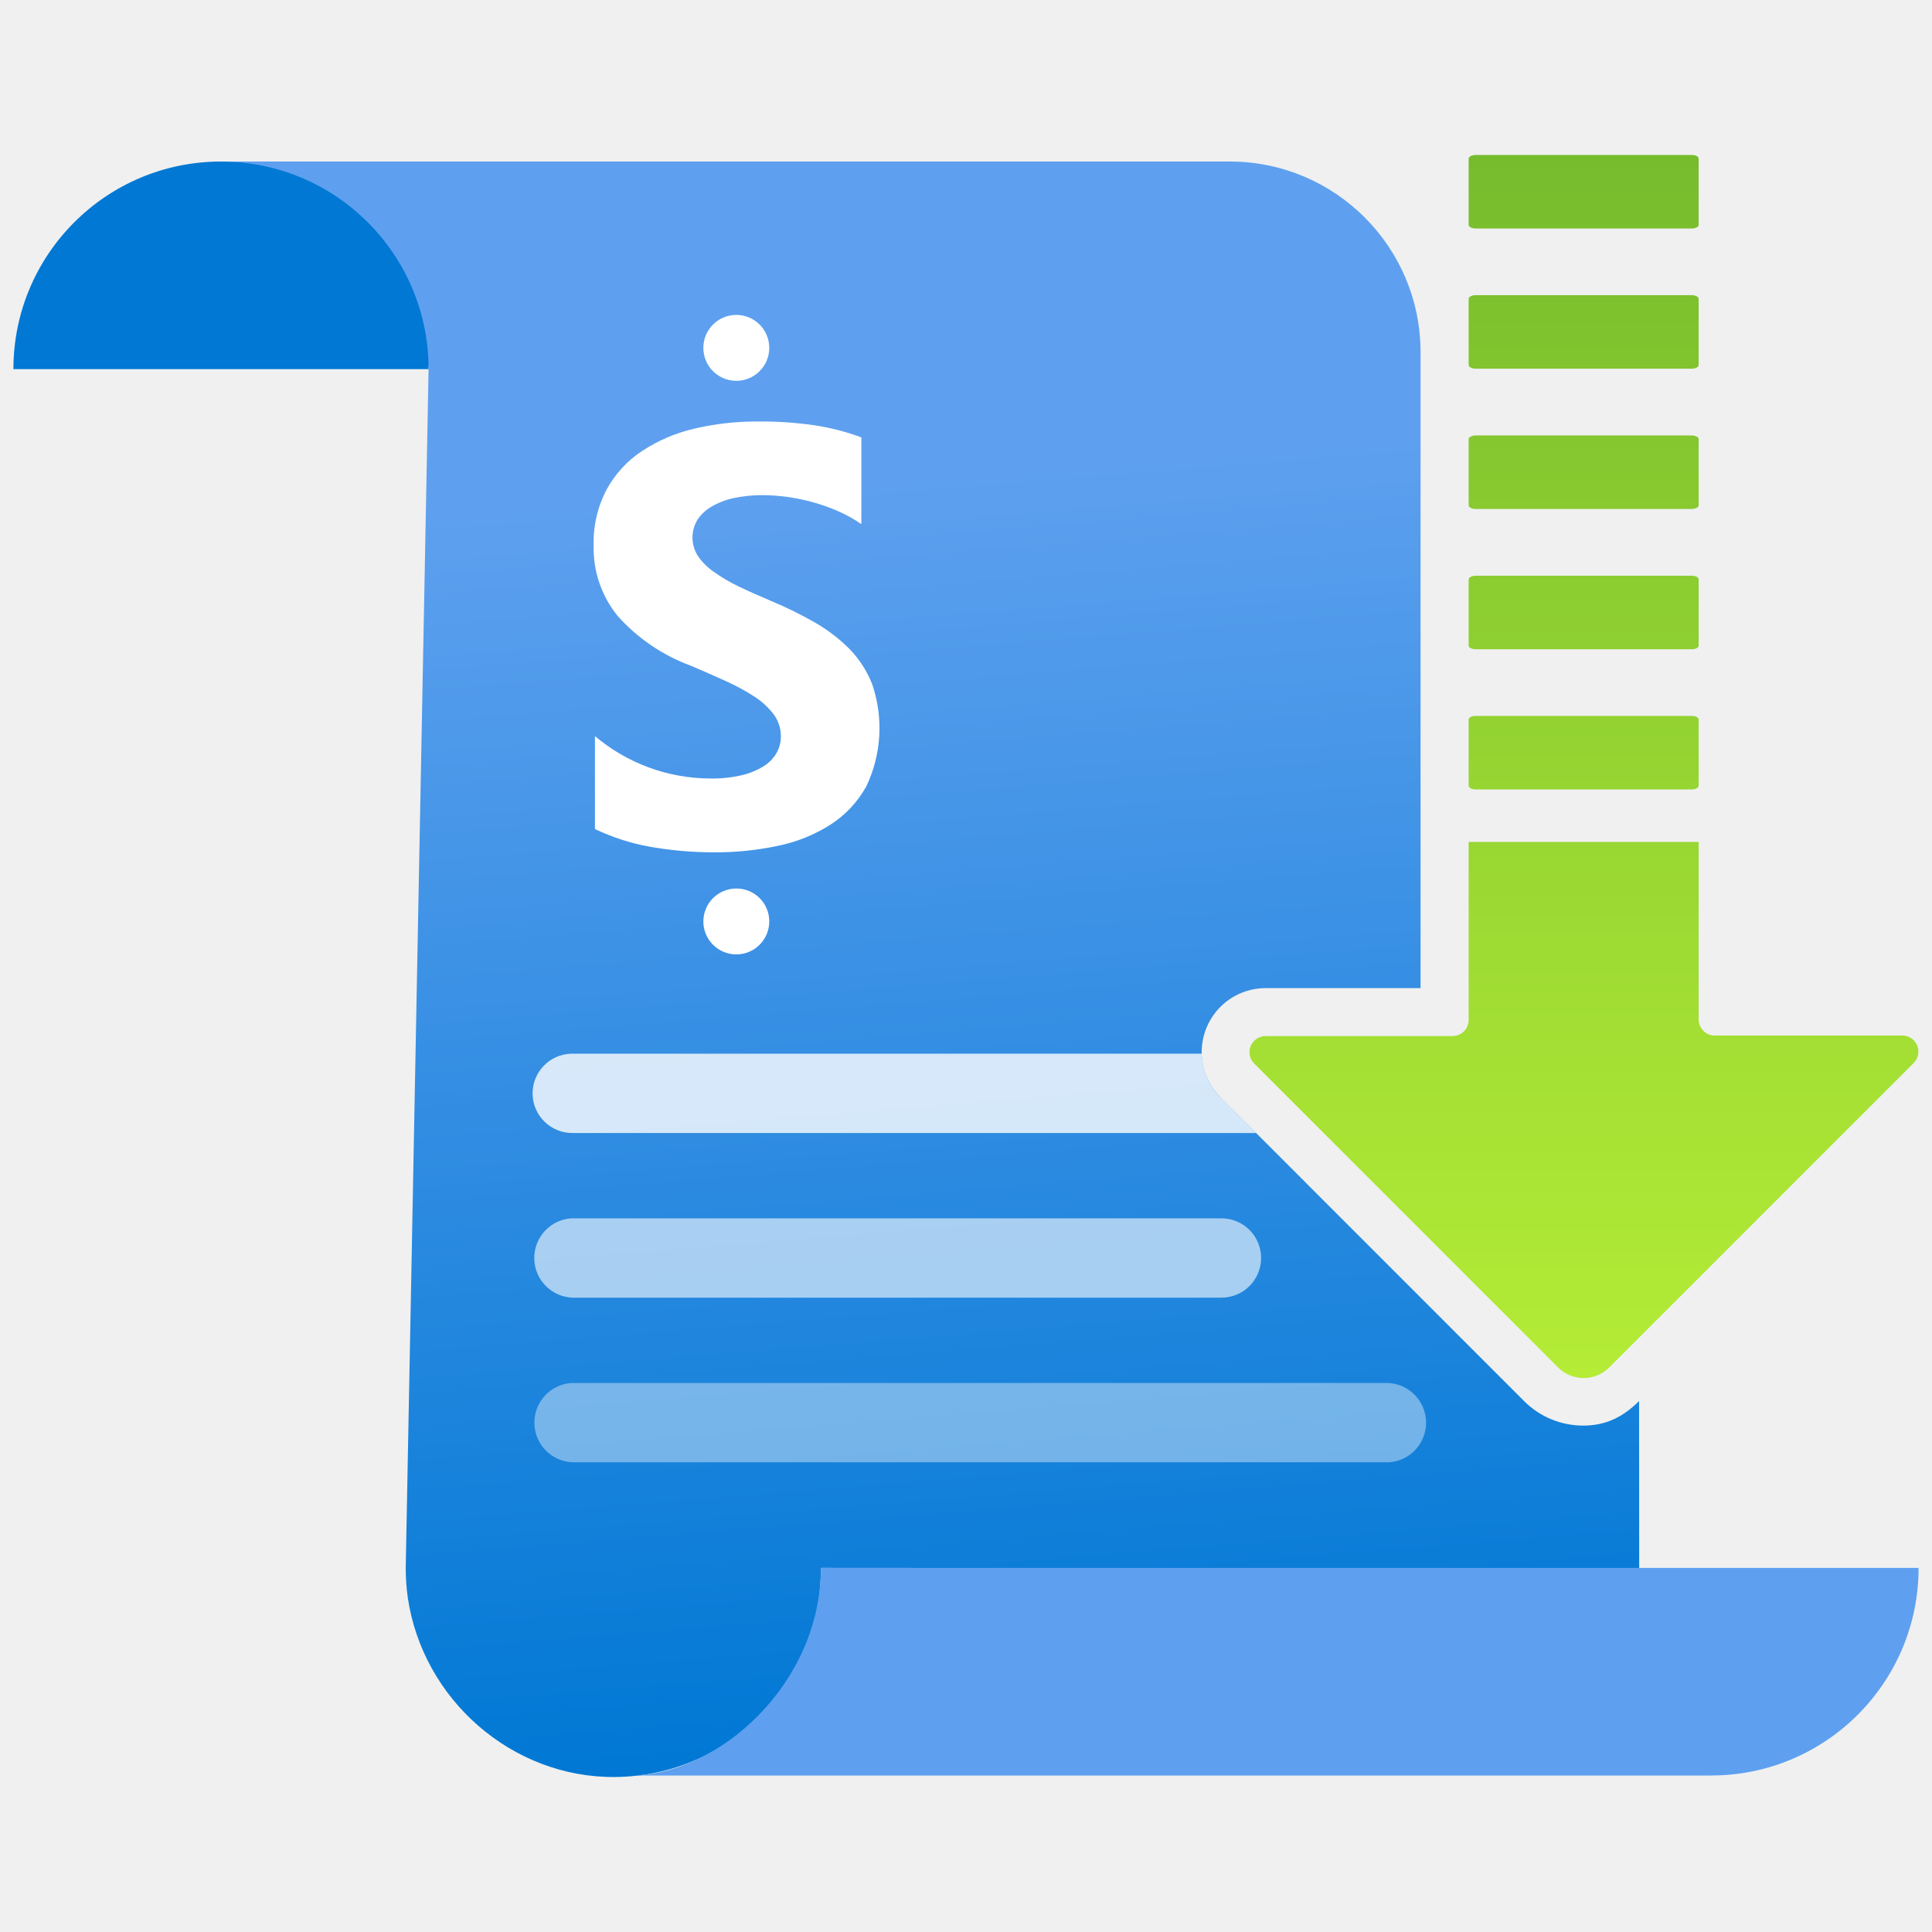
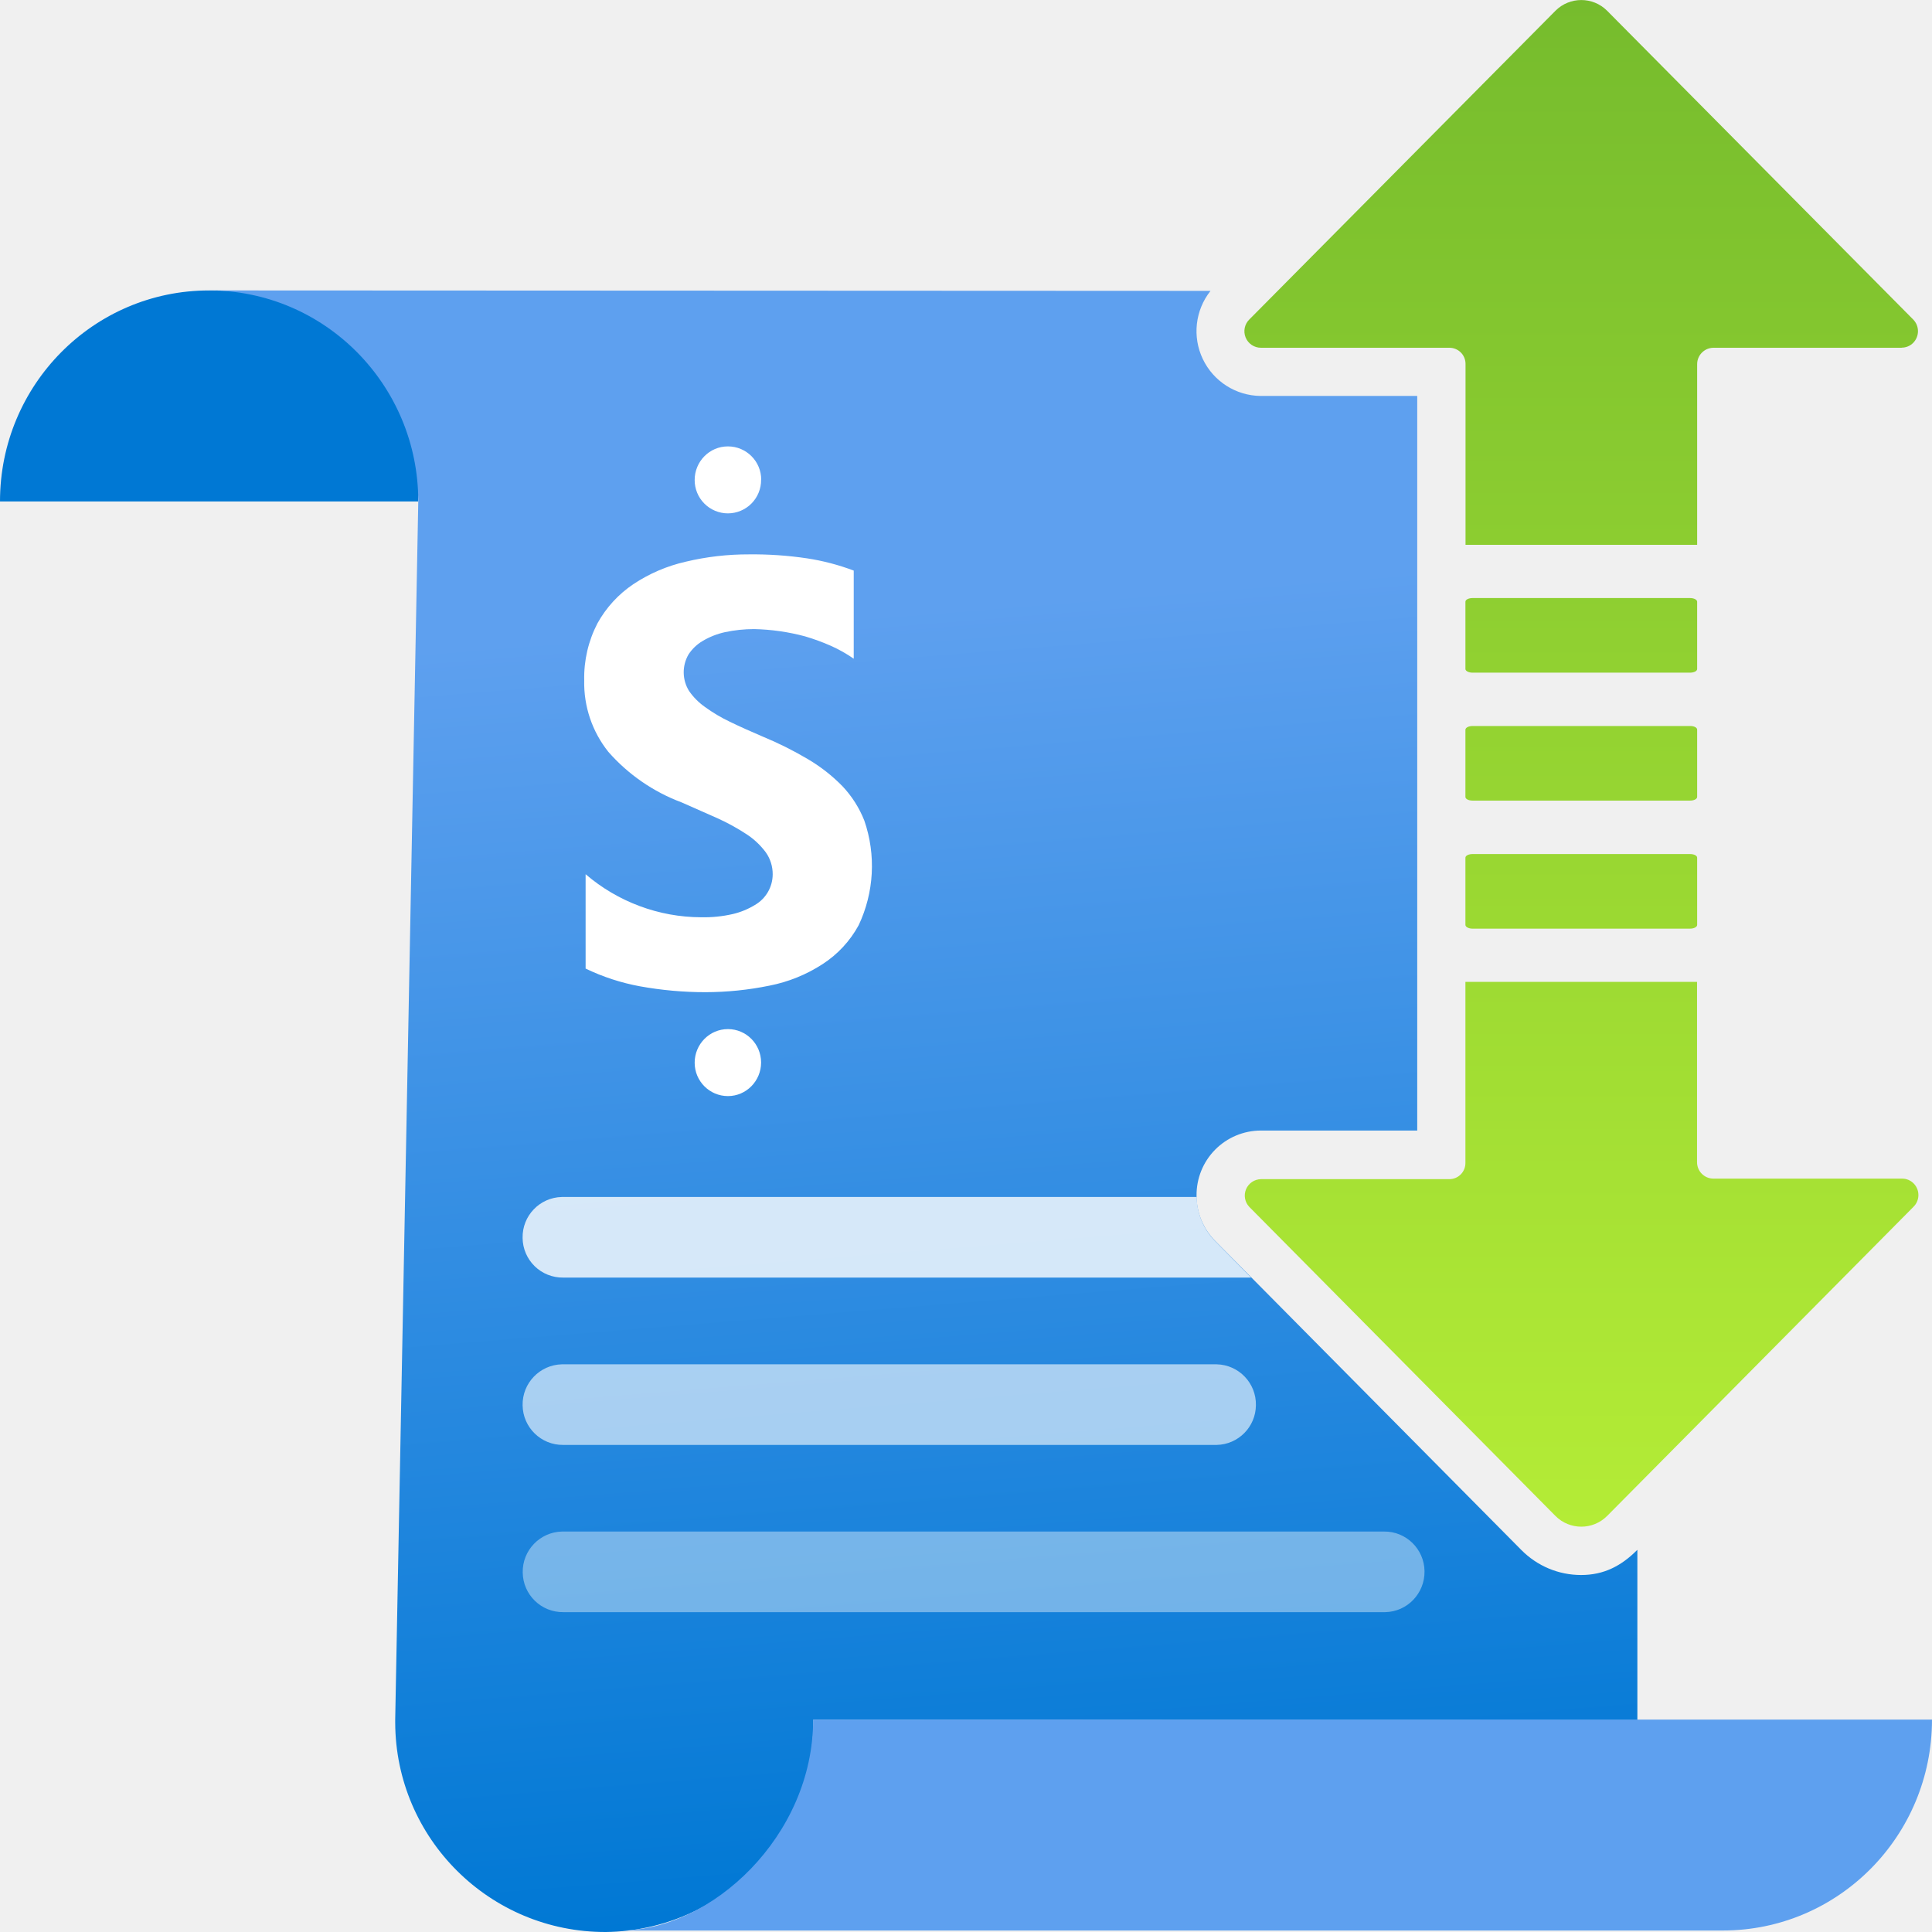
<svg viewBox="0 0 18 18" class="msportalfx-svg-placeholder">
  <defs>
-     <linearGradient id="pLCTEgPqm__a" x1="8.161" x2="9.388" y1="1.014" y2="16.267" gradientUnits="userSpaceOnUse">
+     <linearGradient id="pLCTEgPqm__a" x1="8.088" x2="9.335" y1="2.212" y2="17.708" gradientUnits="userSpaceOnUse">
      <stop offset=".224" stop-color="#5ea0ef" />
      <stop offset="1" stop-color="#0078d4" />
    </linearGradient>
-     <linearGradient id="pLCTEgPqm__b" x1="14.758" x2="14.758" y1="1.444" y2="12.84" gradientUnits="userSpaceOnUse">
-       <stop offset="0" stop-color="#76bc2d" />
-       <stop offset="1" stop-color="#b4ec36" />
+     <linearGradient id="pLCTEgPqm__b" x1="-549.266" x2="-549.266" y1="1011.292" y2="1025.516" gradientTransform="matrix(1 0 0 -1 564 1025.516)" gradientUnits="userSpaceOnUse">
+       <stop offset="0" stop-color="#b4ec36" />
+       <stop offset="1" stop-color="#76bc2d" />
    </linearGradient>
  </defs>
-   <path fill="#0078d4" d="M.125 3.439c0-1.068.866-1.934 1.934-1.934a8.9 8.9 0 0 1 3.038.555c.366.352-1.104.832-1.104 1.379z" />
-   <path fill="url(#pLCTEgPqm__a)" d="M15.271 13.053c-.148.148-.31.229-.519.229s-.405-.081-.553-.229l-2.835-2.836a.596.596 0 0 1 .424-1.011h1.447V3.282c0-.981-.796-1.777-1.777-1.777H2.059c1.068 0 1.934.866 1.934 1.934l-.213 11.17q0 .138.019.275c.14.951.972 1.681 1.933 1.672a1.935 1.935 0 0 0 1.916-1.948l7.624.005z" />
-   <path fill="#fff" d="M7.167 3.241a.307.307 0 1 1-.308-.307s.001 0 .001 0c.169 0 .307.137.307.307m0 5.343a.307.307 0 1 1-.308-.306h.002c.169 0 .306.137.306.306m-1.624-.86v-.866a1.67 1.67 0 0 0 1.07.395q.147.003.292-.029a.7.7 0 0 0 .206-.083.35.35 0 0 0 .123-.124.3.3 0 0 0 .041-.156.34.34 0 0 0-.065-.203.7.7 0 0 0-.177-.165 2 2 0 0 0-.267-.146 16 16 0 0 0-.333-.146 1.7 1.7 0 0 1-.679-.463 1 1 0 0 1-.223-.657 1.05 1.05 0 0 1 .122-.522 1 1 0 0 1 .332-.359 1.5 1.5 0 0 1 .487-.207q.287-.067.584-.066.27-.003.537.036.222.034.432.112v.808a1.3 1.3 0 0 0-.213-.119 1.8 1.8 0 0 0-.708-.151q-.137 0-.271.028a.7.7 0 0 0-.206.08.4.4 0 0 0-.13.123.32.32 0 0 0 .005.336q.06.086.146.146.109.078.23.136.135.065.306.137.216.09.419.207.175.102.318.247a1 1 0 0 1 .203.316c.109.314.09.658-.053.958a1 1 0 0 1-.335.357c-.15.095-.317.162-.491.197a2.8 2.8 0 0 1-.592.06q-.306 0-.608-.054a2 2 0 0 1-.502-.163" />
-   <path fill="#fff" d="M11.381 12.09H5.336a.37.37 0 0 1-.013-.739h6.057a.369.369 0 0 1 0 .739Z" opacity=".6" />
-   <path fill="#fff" d="M12.929 13.624H5.337a.37.37 0 0 1-.013-.739h7.604a.37.37 0 0 1 .013.739z" opacity=".4" />
-   <path fill="#fff" d="M11.365 10.219a.6.6 0 0 1-.168-.402H5.325a.37.37 0 0 0-.363.376.37.37 0 0 0 .376.363h6.365l-.336-.337Z" opacity=".8" />
-   <path fill="#5ea0ef" d="M15.941 16.542a1.934 1.934 0 0 0 1.934-1.934H7.648c0 1.068-.941 1.934-1.784 1.934z" />
-   <path fill="url(#pLCTEgPqm__b)" d="M17.834 9.696a.15.15 0 0 0-.115-.048h-1.742a.15.15 0 0 1-.151-.151V7.844h-2.143v1.658a.15.15 0 0 1-.151.151h-1.741a.15.15 0 0 0-.107.255l2.832 2.832a.337.337 0 0 0 .477 0l2.832-2.832a.15.15 0 0 0 .008-.212Zm-4.086-4.954h2.013c.036 0 .065-.016.065-.034v-.617c0-.018-.028-.034-.065-.034h-2.013c-.036 0-.065.016-.065.034v.617c0 .018.03.034.065.034m0 1.307h2.013c.036 0 .065-.015.065-.034v-.616c0-.021-.028-.035-.065-.035h-2.013c-.036 0-.065.016-.065.035v.616c0 .019.03.034.065.034m0-2.614h2.013c.036 0 .065-.016.065-.034v-.617c0-.018-.028-.034-.065-.034h-2.013c-.036 0-.065.016-.065.034v.617c0 .018.03.034.065.034m0-1.306h2.013c.036 0 .065-.015.065-.034v-.616c0-.021-.028-.035-.065-.035h-2.013c-.036 0-.065.016-.065.035v.616c0 .019.03.034.065.034m0 5.226h2.013c.036 0 .065-.016.065-.035v-.616c0-.019-.028-.034-.065-.034h-2.013c-.036 0-.065.015-.065.034v.616c0 .019.03.035.065.035" />
+   <path fill="#0078d4" d="M0 4.671c0-1.085.872-1.965 1.948-1.965a8.9 8.9 0 0 1 3.059.564c.369.358-1.111.845-1.111 1.402H0Z" />
+   <path fill="url(#pLCTEgPqm__a)" d="M15.253 14.441c-.149.15-.312.233-.522.233s-.408-.083-.557-.233l-2.855-2.882a.6.6 0 0 1-.171-.42.6.6 0 0 1 .598-.606h1.458V3.689h-1.46a.604.604 0 0 1-.466-.979l-8.89-.004h-.439c1.076 0 1.948.88 1.948 1.965l-.215 11.35v.028A1.957 1.957 0 0 0 5.644 18a1.957 1.957 0 0 0 1.934-1.979l7.677.005v-1.585Z" />
+   <path fill="#fff" d="M7.091 4.47a.31.31 0 0 1-.309.313.31.31 0 0 1-.31-.311c0-.172.138-.313.309-.313h.002a.31.31 0 0 1 .309.311Zm0 5.429c0 .172-.138.313-.309.313s-.31-.139-.31-.311.138-.313.309-.313h.002c.17 0 .308.14.308.311m-1.635-.874v-.88c.301.258.683.4 1.077.401q.15.003.294-.03a.7.7 0 0 0 .207-.085.33.33 0 0 0 .165-.285.35.35 0 0 0-.065-.206.7.7 0 0 0-.179-.168 2 2 0 0 0-.269-.148l-.335-.148a1.7 1.7 0 0 1-.683-.471 1.03 1.03 0 0 1-.225-.667 1.1 1.1 0 0 1 .123-.53c.081-.147.196-.272.334-.365q.226-.15.49-.21a2.5 2.5 0 0 1 .588-.068q.272-.003.541.037.223.034.435.114v.821a1.3 1.3 0 0 0-.215-.121 2 2 0 0 0-.238-.087 2 2 0 0 0-.475-.068q-.138 0-.273.029a.7.7 0 0 0-.207.082.4.4 0 0 0-.131.125.33.33 0 0 0 .005.341.6.6 0 0 0 .147.148q.11.08.232.138.136.066.308.139.218.09.422.211.176.104.32.251a1 1 0 0 1 .204.321c.11.319.091.669-.053.974a1 1 0 0 1-.337.363 1.4 1.4 0 0 1-.494.2 3 3 0 0 1-.596.061q-.308 0-.612-.055a2 2 0 0 1-.505-.165Z" />
+   <path fill="#fff" d="M11.335 13.462H5.247a.374.374 0 0 1-.378-.369.375.375 0 0 1 .366-.382h6.1a.374.374 0 0 1 .366.382.373.373 0 0 1-.366.369" opacity=".6" />
+   <path fill="#fff" d="M12.894 15.02H5.248a.374.374 0 0 1-.378-.369.375.375 0 0 1 .366-.382h7.658c.205-.003.375.162.378.369s-.16.378-.366.382z" opacity=".4" />
+   <path fill="#fff" d="M11.319 11.561a.6.6 0 0 1-.17-.409H5.235a.374.374 0 0 0-.366.382.373.373 0 0 0 .378.369h6.41z" opacity=".8" />
+   <path fill="#5ea0ef" d="M16.052 17.986c1.076 0 1.948-.88 1.948-1.965H7.576c0 1.085-.948 1.965-1.796 1.965h10.273Z" />
+   <path fill="url(#pLCTEgPqm__b)" d="M17.718 3.24h-1.754a.153.153 0 0 0-.152.153v1.683h-2.158V3.393a.15.15 0 0 0-.152-.153h-1.753a.154.154 0 0 1-.108-.265L14.492.1a.34.34 0 0 1 .481 0l2.852 2.877a.155.155 0 0 1 0 .217.15.15 0 0 1-.107.045Zm-6.077 8.006 2.851 2.878a.34.34 0 0 0 .481 0l2.852-2.878a.154.154 0 0 0 .008-.216.15.15 0 0 0-.116-.049h-1.754a.153.153 0 0 1-.152-.153v-1.68h-2.158v1.685a.15.15 0 0 1-.152.153h-1.753a.153.153 0 0 0-.108.259Zm4.171-5.643v.63c0 .019-.029.034-.066.034h-2.027c-.036 0-.066-.016-.066-.034v-.627c0-.019.03-.034.066-.034h2.027c.038 0 .066.016.066.034zm0 1.193v.629c0 .019-.029.034-.066.034h-2.027c-.036 0-.066-.015-.066-.034v-.626c0-.019.03-.035.066-.035h2.027c.038 0 .066.014.066.035zm0 1.192v.629c0 .019-.029.035-.066.035h-2.027c-.036 0-.066-.016-.066-.035v-.626c0-.019.03-.034.066-.034h2.027c.038 0 .066.015.066.034z" />
  <style>.msportalfx-svg-c01{fill:#fff}.msportalfx-svg-c02{fill:#e5e5e5}.msportalfx-svg-c03{fill:#a0a1a2}.msportalfx-svg-c04{fill:#7a7a7a}.msportalfx-svg-c05{fill:#3e3e3e}.msportalfx-svg-c06{fill:#1e1e1e}.msportalfx-svg-c07{fill:#0f0f0f}.msportalfx-svg-c08{fill:#ba141a}.msportalfx-svg-c09{fill:#dd5900}.msportalfx-svg-c10{fill:#ff8c00}.msportalfx-svg-c11{fill:#fcd116}.msportalfx-svg-c12{fill:#fee087}.msportalfx-svg-c13{fill:#b8d432}.msportalfx-svg-c14,.msportalfx-svg-c32{fill:#57a300}.msportalfx-svg-c15{fill:#59b4d9}.msportalfx-svg-c16{fill:#3999c6}.msportalfx-svg-c17{fill:#804998}.msportalfx-svg-c18{fill:#ec008c}.msportalfx-svg-c19{fill:#0072c6}.msportalfx-svg-c20{fill:#68217a}.msportalfx-svg-c21{fill:#00188f}.msportalfx-svg-c22{fill:#e81123}.fxs-mode-light .msportalfx-svg-c22{fill:#a4262c}.msportalfx-svg-c23{fill:#cae3f3}.msportalfx-svg-c24{fill:#59aed3}.msportalfx-svg-c25{fill:#4c3b12}.msportalfx-svg-c26{fill:#be9555}.msportalfx-svg-c27{fill:#4f4d52}.msportalfx-svg-c28{fill:#ef6f59}.msportalfx-svg-c29{fill:#f7cb64}.msportalfx-svg-c30{fill:#fdd8db}.msportalfx-svg-c31{fill:#f6ffec}.msportalfx-svg-c33{fill:#8a2da5}.msportalfx-svg-c34{fill:#e00b1c}.msportalfx-svg-c35{fill:#015cda}.msportalfx-svg-c36{fill:#5db300}.msportalfx-svg-c97{fill:#ffb900}.msportalfx-svg-c98{fill:#00a4ef}.msportalfx-svg-c99{fill:#f25022}.msportalfx-inverted-theme .msportalfx-svg-c05,.fxs-theme-dark .msportalfx-svg-c05{fill:#777}.msportalfx-inverted-theme .msportalfx-svg-c07,.fxs-theme-dark .msportalfx-svg-c07{fill:#f2f2f2}.msportalfx-svg-palette-white{fill:#fff}.msportalfx-svg-palette-blue{fill:#015cda}.msportalfx-svg-palette-black{fill:#1e1e1e}.msportalfx-svg-palette-green{fill:#57a300}.msportalfx-svg-palette-gray{fill:#a0a1a2}.msportalfx-svg-palette-inherit{fill:inherit}.msportalfx-svg-badge{position:absolute;left:0;bottom:0;min-height:10px;min-width:10px}.fxc-menu-icon&gt;.msportalfx-svg-badge{left:-2px;bottom:-2px;min-height:8px;min-width:8px}.msportalfx-svg-disabled{filter:grayscale(100%)}.msportalfx-svg-loading-square{animation:ProgressFlagAnimation 1.45s infinite ease-in-out;transform-origin:50%}.msportalfx-svg-loading-square:nth-child(1){animation-delay:0s}.msportalfx-svg-loading-square:nth-child(2){animation-delay:.2s}.msportalfx-svg-loading-square:nth-child(3){animation-delay:.4s}@keyframes ProgressFlagAnimation{0%{transform:scale(1);opacity:.3}36.1%{transform:scale(1.06);opacity:1}50%{transform:scale(1.06);opacity:1}86.1%{transform:scale(1);opacity:.3}}.msportalfx-svg-flip-horizontal&gt;svg,svg.msportalfx-svg-flip-horizontal{transform:scaleX(-1)}.msportalfx-svg-fabric-rotate360{animation:ImageRotation 1.3s cubic-bezier(.53,.21,.29,.67) infinite}@keyframes ImageRotation{0%{transform:rotate(-45deg)}100%{transform:rotate(315deg)}}.fxs-svg-number .msportalfx-font-bold{font-size:10px;fill:#0065ad}.fxs-svg-number .fxs-svg-circle{stroke-width:0%;fill:#0078d4}.fxs-svg-number .fxs-svg-text{fill:#fff;font-size:10px}.fxs-svg-number.msportalfx-svg-disabled{filter:grayscale(0%)}.fxs-svg-number.msportalfx-svg-disabled .fxs-svg-circle{fill:#fff;stroke-width:1px;stroke:#949494}.fxs-svg-number.msportalfx-svg-disabled .fxs-svg-text{fill:#949494}.fxs-theme-dark .fxs-svg-number .fxs-svg-text{fill:#0f0f0f}.fxs-theme-dark .fxs-svg-number .fxs-svg-circle{stroke-width:0%;fill:#0078d4}.fxs-theme-dark .fxs-svg-number.msportalfx-svg-disabled .fxs-svg-circle{fill:#0f0f0f;stroke-width:1px;stroke:#949494}.fxs-theme-dark .fxs-svg-number.msportalfx-svg-disabled .fxs-svg-text{fill:#949494}</style>
</svg>
